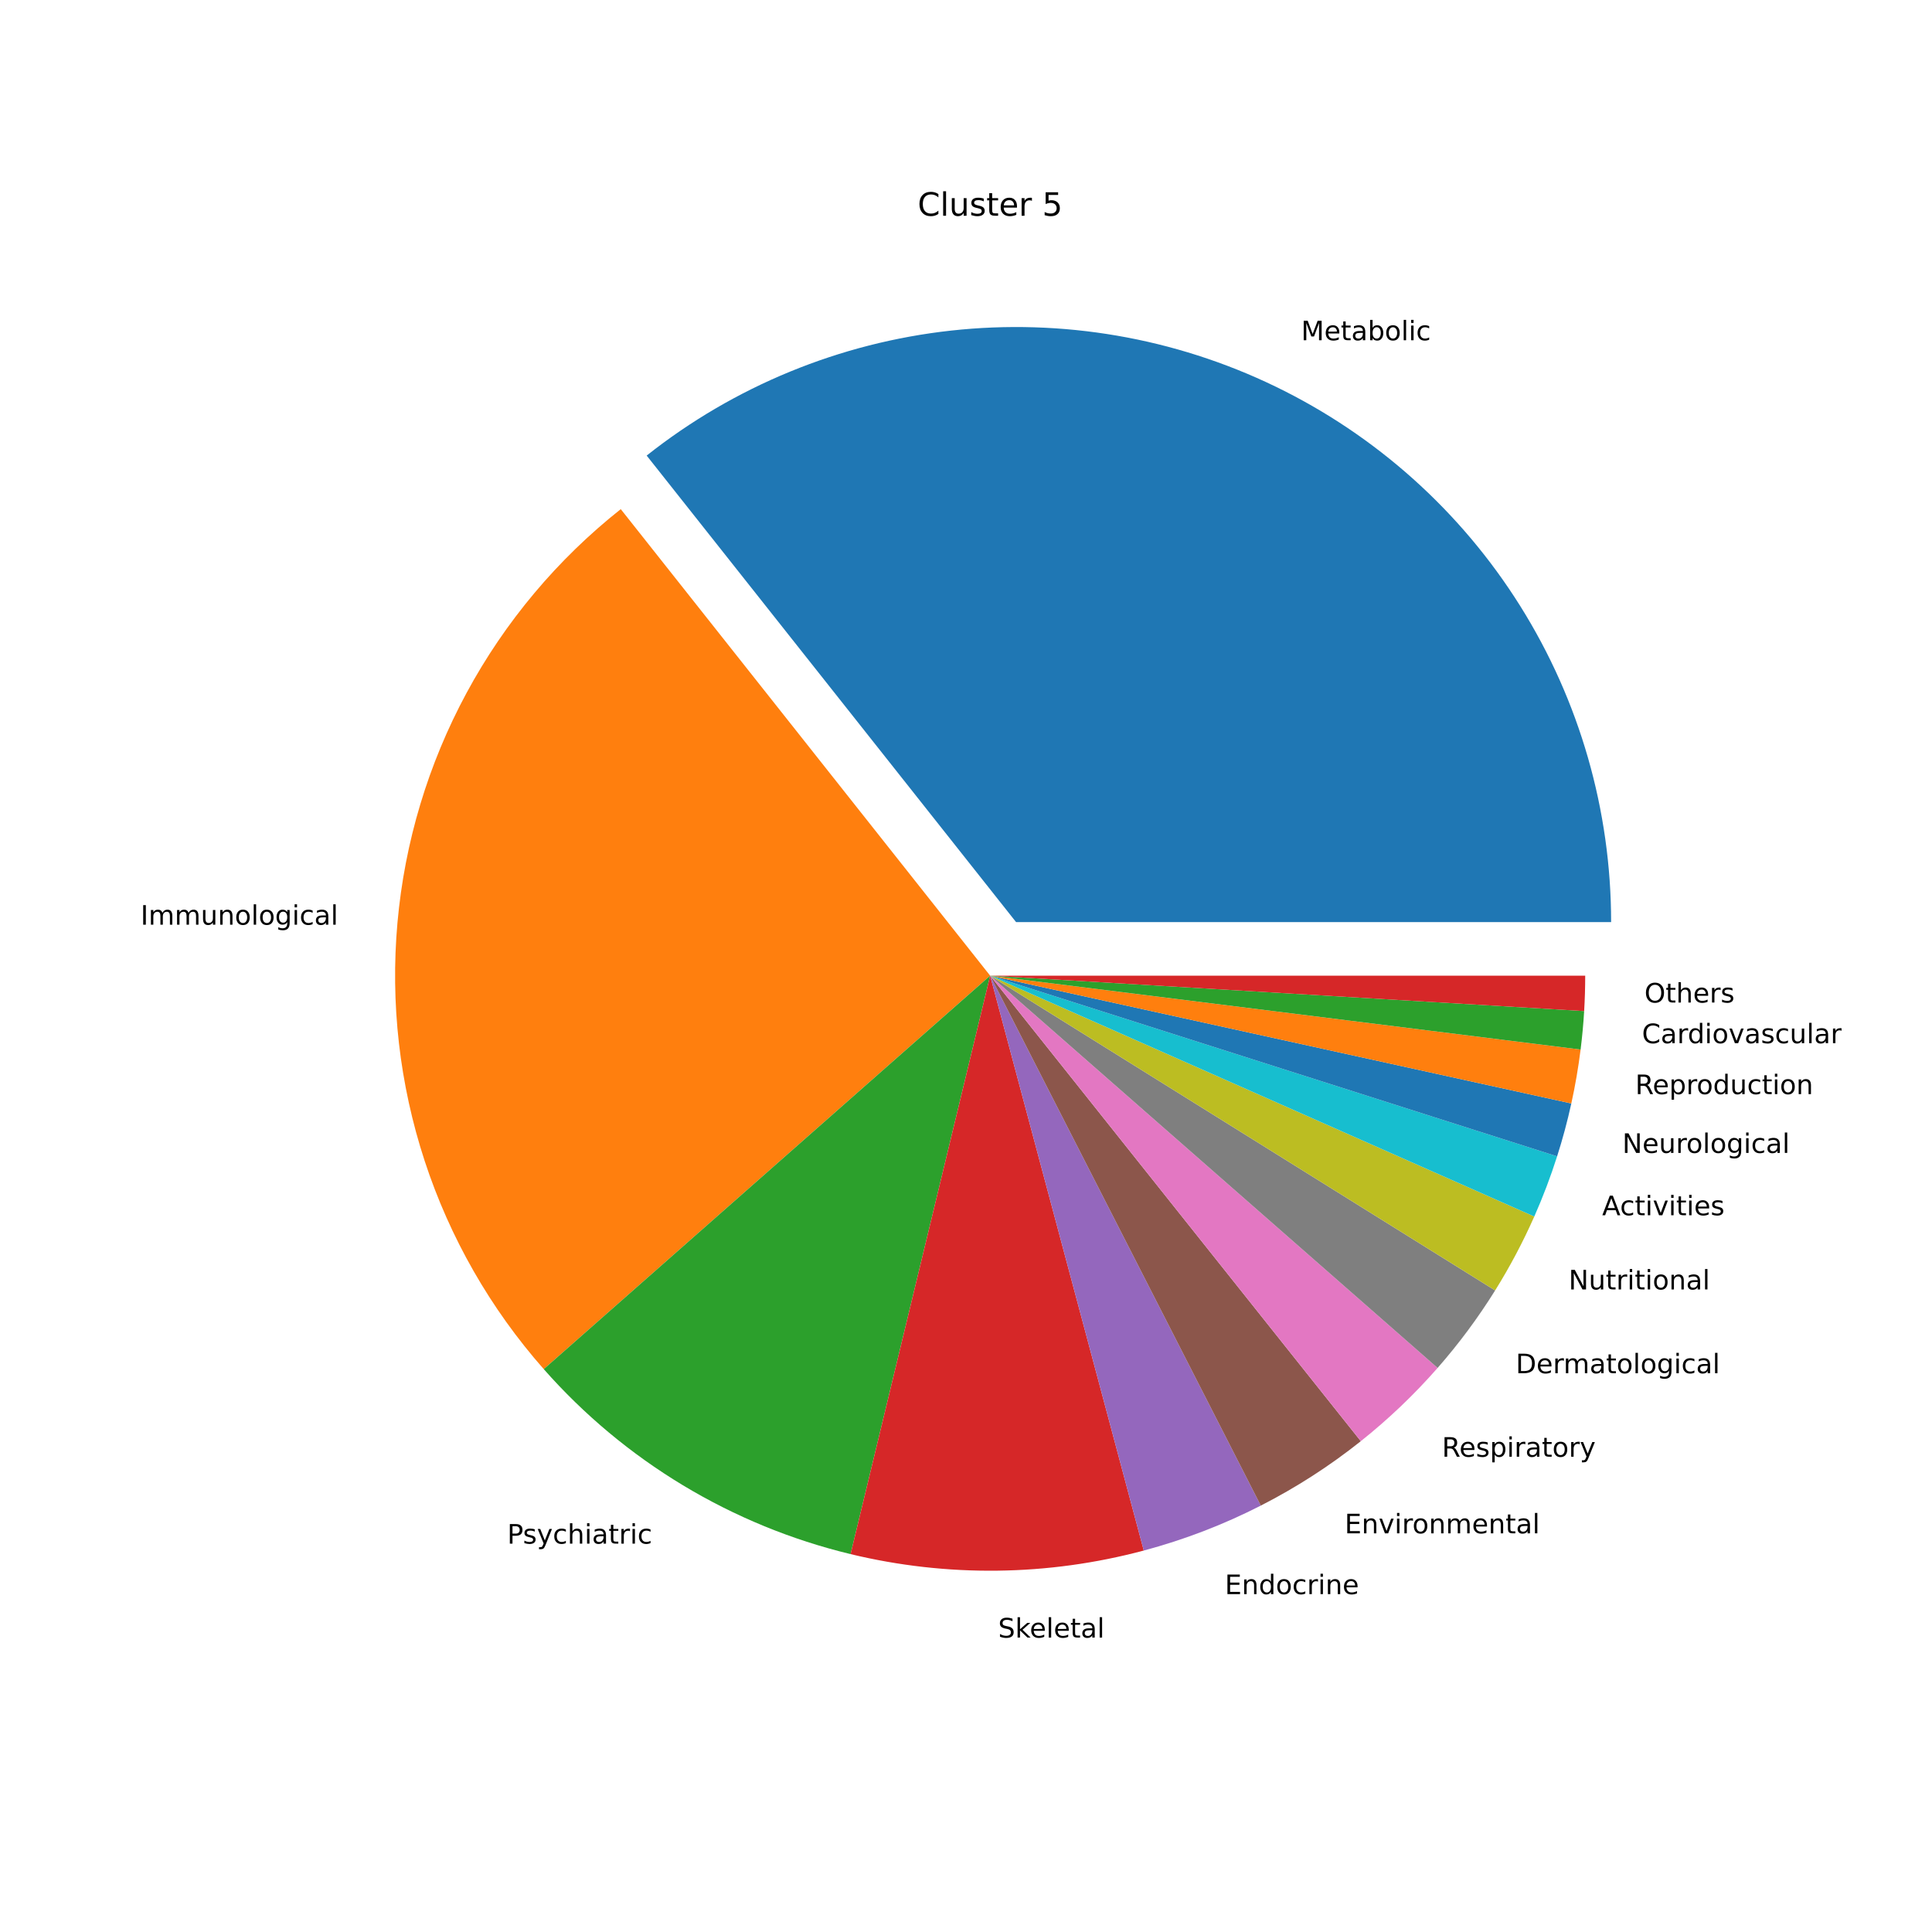
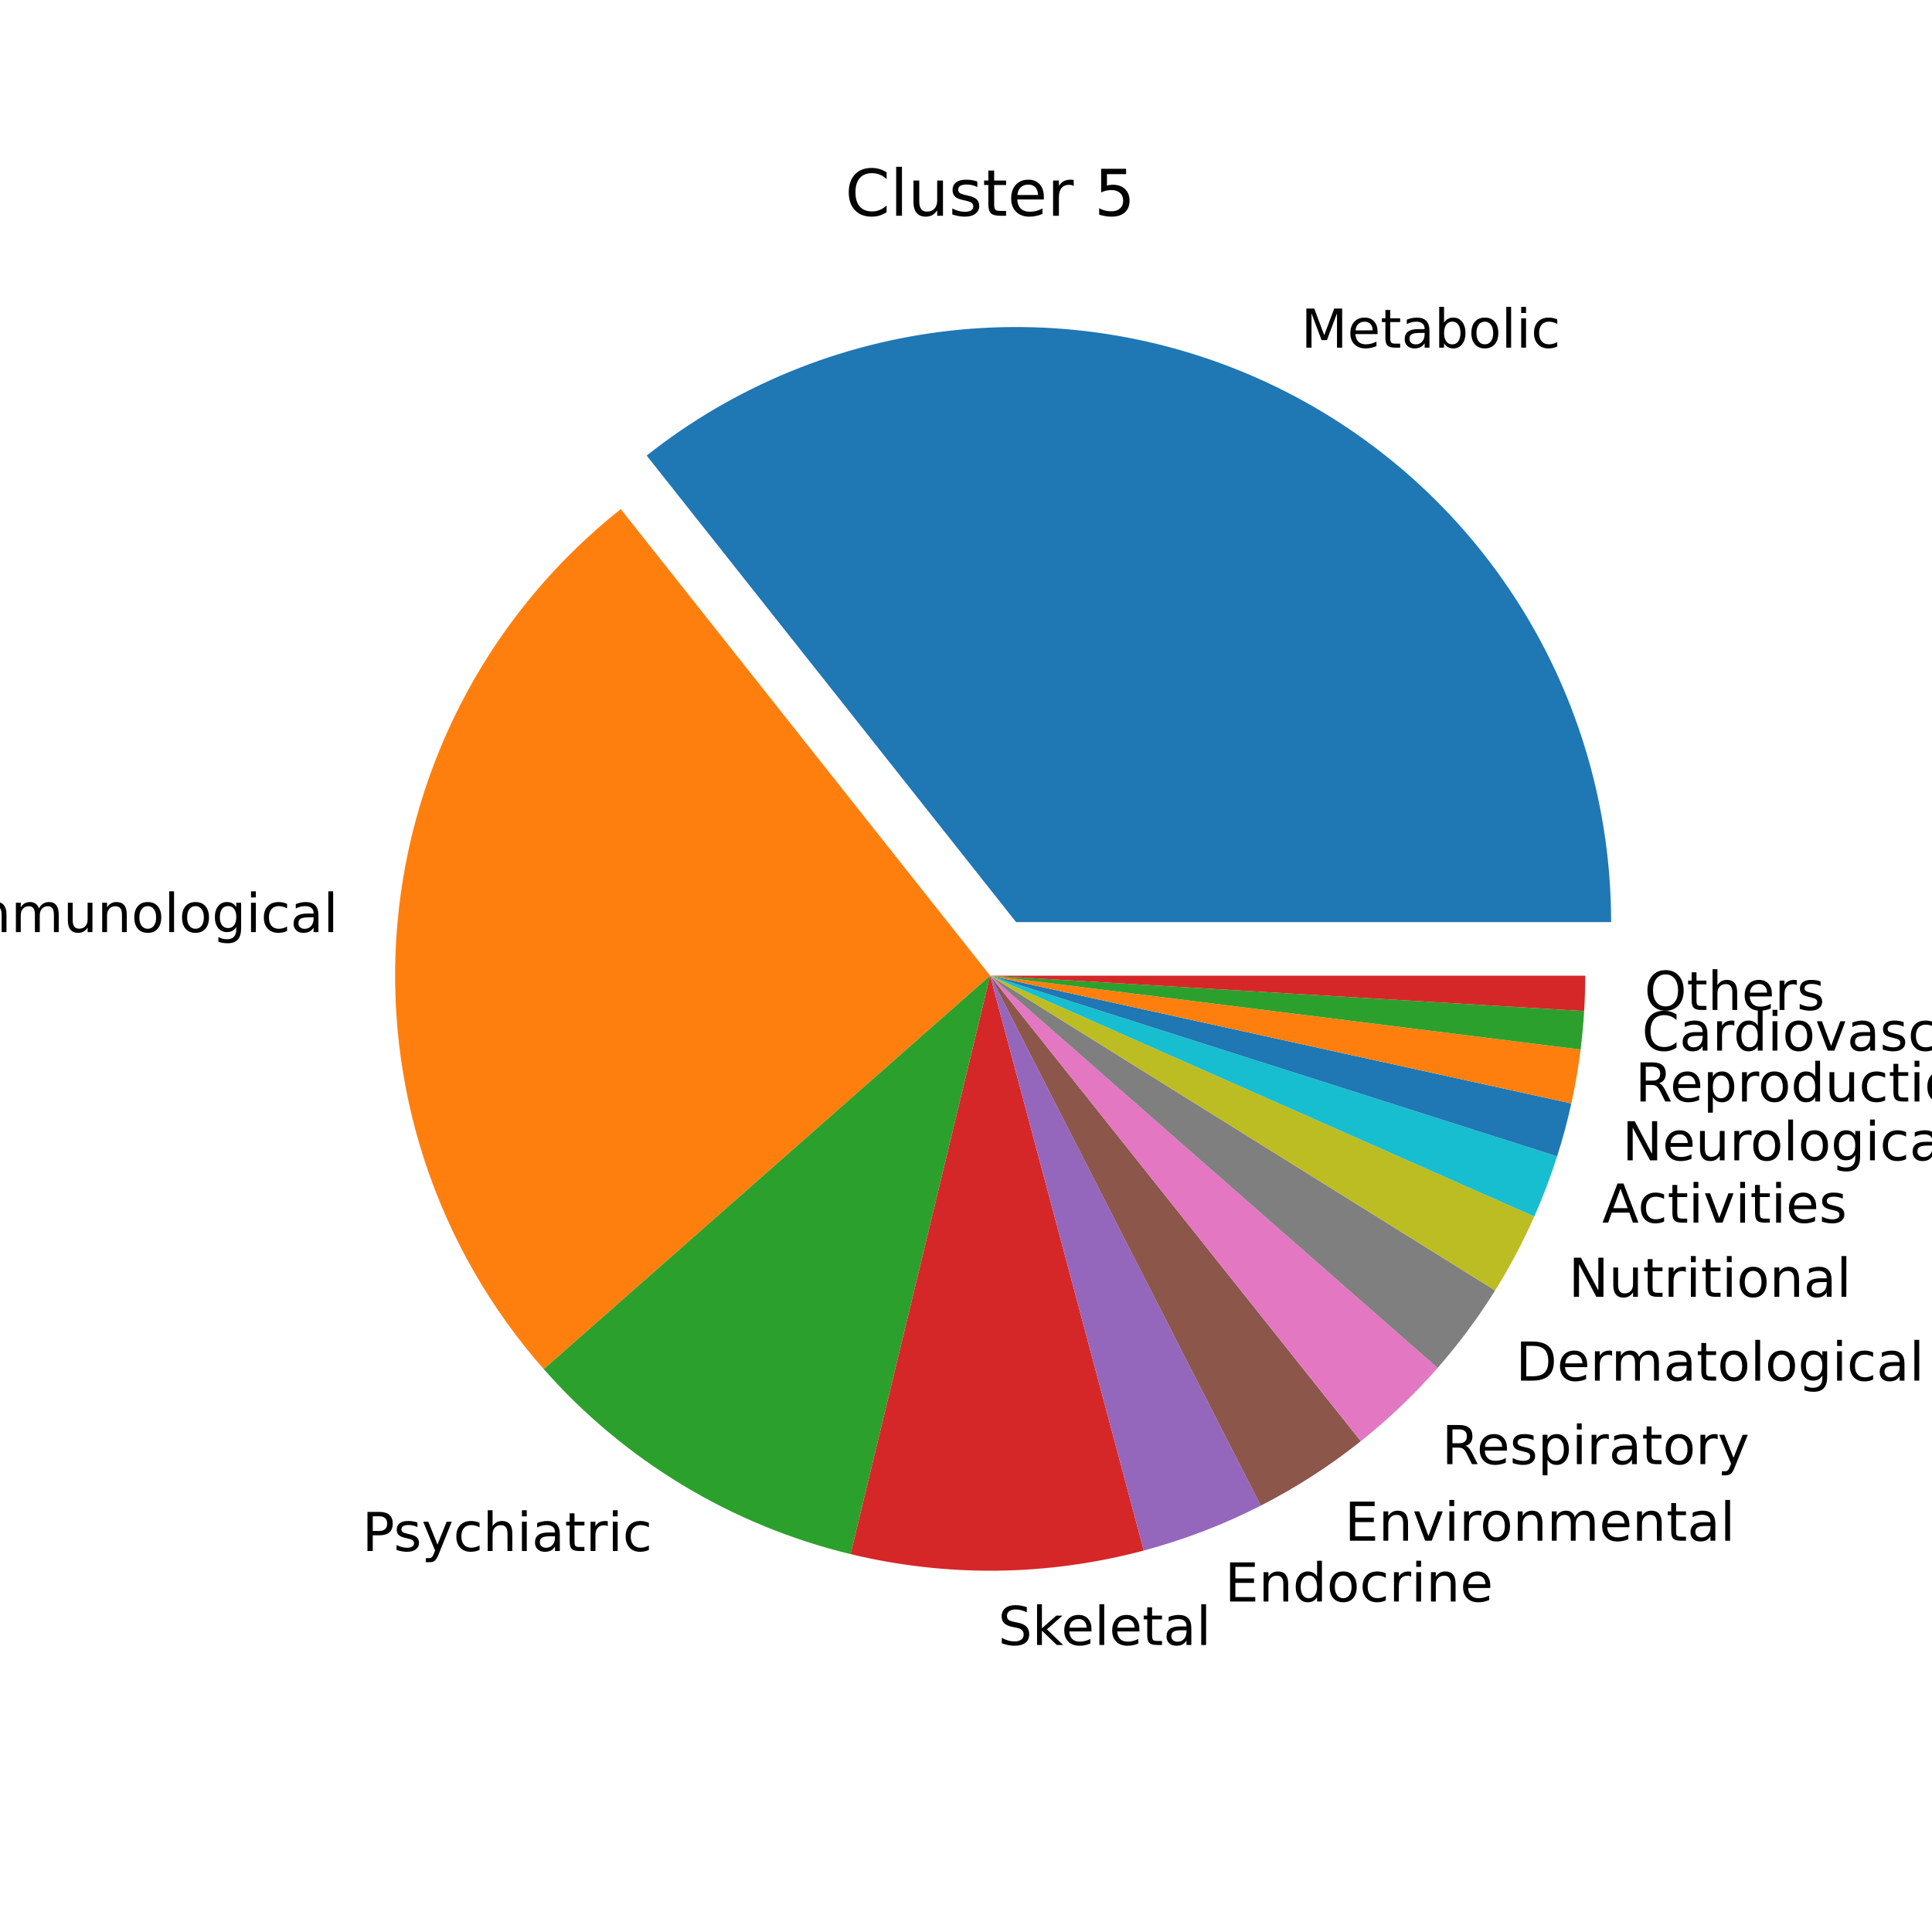
<svg xmlns="http://www.w3.org/2000/svg" xmlns:xlink="http://www.w3.org/1999/xlink" width="720pt" height="720pt" viewBox="0 0 720 720" version="1.1">
  <defs>
    <style type="text/css">*{stroke-linejoin: round; stroke-linecap: butt}</style>
  </defs>
  <g id="figure_1">
    <g id="patch_1">
      <path d="M 0 720 L 720 720  L 720 0  L 0 0  z " style="fill: #ffffff" />
    </g>
    <g id="axes_1">
      <g id="patch_2">
        <path d="M 600.417 343.637 C 600.417 301.963 588.67 261.122 566.529 225.817  C 544.388 190.512 512.737 162.152 475.222 144.006  C 437.707 125.859 395.826 118.649 354.402 123.207  C 312.979 127.765 273.667 143.908 240.995 169.778  L 378.657 343.637  L 600.417 343.637  z " style="fill: #1f77b4" />
      </g>
      <g id="patch_3">
        <path d="M 231.339 189.741 C 207.736 208.43 188.184 231.731 173.878 258.221  C 159.572 284.71 150.808 313.838 148.124 343.824  C 145.439 373.81 148.888 404.031 158.261 432.641  C 167.634 461.251 182.736 487.655 202.643 510.239  L 369 363.6  L 231.339 189.741  z " style="fill: #ff7f0e" />
      </g>
      <g id="patch_4">
        <path d="M 202.643 510.239 C 217.618 527.228 235.108 541.823 254.502 553.515  C 273.897 565.208 294.969 573.861 316.983 579.173  L 369 363.6  L 202.643 510.239  z " style="fill: #2ca02c" />
      </g>
      <g id="patch_5">
        <path d="M 316.983 579.173 C 334.895 583.495 353.276 585.568 371.7 585.344  C 390.125 585.119 408.45 582.599 426.251 577.842  L 369 363.6  L 316.983 579.173  z " style="fill: #d62728" />
      </g>
      <g id="patch_6">
        <path d="M 426.251 577.842 C 433.789 575.828 441.216 573.417 448.5 570.62  C 455.784 567.823 462.915 564.643 469.864 561.094  L 369 363.6  L 426.251 577.842  z " style="fill: #9467bd" />
      </g>
      <g id="patch_7">
        <path d="M 469.864 561.094 C 476.456 557.727 482.876 554.032 489.099 550.024  C 495.322 546.015 501.34 541.697 507.131 537.086  L 369 363.6  L 469.864 561.094  z " style="fill: #8c564b" />
      </g>
      <g id="patch_8">
        <path d="M 507.131 537.086 C 512.296 532.974 517.274 528.633 522.052 524.076  C 526.829 519.52 531.401 514.753 535.753 509.788  L 369 363.6  L 507.131 537.086  z " style="fill: #e377c2" />
      </g>
      <g id="patch_9">
        <path d="M 535.753 509.788 C 539.709 505.275 543.481 500.604 547.058 495.785  C 550.635 490.966 554.015 486.004 557.19 480.911  L 369 363.6  L 535.753 509.788  z " style="fill: #7f7f7f" />
      </g>
      <g id="patch_10">
        <path d="M 557.19 480.911 C 559.942 476.497 562.537 471.988 564.971 467.392  C 567.406 462.796 569.677 458.115 571.783 453.359  L 369 363.6  L 557.19 480.911  z " style="fill: #bcbd22" />
      </g>
      <g id="patch_11">
        <path d="M 571.783 453.359 C 573.402 449.701 574.922 445.999 576.341 442.259  C 577.76 438.518 579.078 434.74 580.292 430.928  L 369 363.6  L 571.783 453.359  z " style="fill: #17becf" />
      </g>
      <g id="patch_12">
        <path d="M 580.292 430.928 C 581.325 427.688 582.282 424.425 583.165 421.141  C 584.047 417.857 584.854 414.553 585.584 411.231  L 369 363.6  L 580.292 430.928  z " style="fill: #1f77b4" />
      </g>
      <g id="patch_13">
        <path d="M 585.584 411.231 C 586.315 407.91 586.969 404.573 587.545 401.221  C 588.122 397.87 588.622 394.506 589.044 391.132  L 369 363.6  L 585.584 411.231  z " style="fill: #ff7f0e" />
      </g>
      <g id="patch_14">
        <path d="M 589.044 391.132 C 589.342 388.75 589.602 386.364 589.822 383.974  C 590.043 381.583 590.224 379.19 590.367 376.794  L 369 363.6  L 589.044 391.132  z " style="fill: #2ca02c" />
      </g>
      <g id="patch_15">
        <path d="M 590.367 376.794 C 590.498 374.597 590.596 372.399 590.662 370.2  C 590.727 368 590.76 365.8 590.76 363.6  L 369 363.6  L 590.367 376.794  z " style="fill: #d62728" />
      </g>
      <g id="matplotlib.axis_1" />
      <g id="matplotlib.axis_2" />
      <g id="text_1">
-         <g transform="translate(484.8786 126.802)scale(0.1 -0.1)">
+         <g transform="translate(484.8786 129.5613)scale(0.2 -0.2)">
          <defs>
            <path id="DejaVuSans-4d" d="M 628 4666 L 1569 4666  L 2759 1491  L 3956 4666  L 4897 4666  L 4897 0  L 4281 0  L 4281 4097  L 3078 897  L 2444 897  L 1241 4097  L 1241 0  L 628 0  L 628 4666  z " transform="scale(0.015625)" />
            <path id="DejaVuSans-65" d="M 3597 1894 L 3597 1613  L 953 1613  Q 991 1019 1311 708  Q 1631 397 2203 397  Q 2534 397 2845 478  Q 3156 559 3463 722  L 3463 178  Q 3153 47 2828 -22  Q 2503 -91 2169 -91  Q 1331 -91 842 396  Q 353 884 353 1716  Q 353 2575 817 3079  Q 1281 3584 2069 3584  Q 2775 3584 3186 3129  Q 3597 2675 3597 1894  z M 3022 2063  Q 3016 2534 2758 2815  Q 2500 3097 2075 3097  Q 1594 3097 1305 2825  Q 1016 2553 972 2059  L 3022 2063  z " transform="scale(0.015625)" />
            <path id="DejaVuSans-74" d="M 1172 4494 L 1172 3500  L 2356 3500  L 2356 3053  L 1172 3053  L 1172 1153  Q 1172 725 1289 603  Q 1406 481 1766 481  L 2356 481  L 2356 0  L 1766 0  Q 1100 0 847 248  Q 594 497 594 1153  L 594 3053  L 172 3053  L 172 3500  L 594 3500  L 594 4494  L 1172 4494  z " transform="scale(0.015625)" />
            <path id="DejaVuSans-61" d="M 2194 1759 Q 1497 1759 1228 1600  Q 959 1441 959 1056  Q 959 750 1161 570  Q 1363 391 1709 391  Q 2188 391 2477 730  Q 2766 1069 2766 1631  L 2766 1759  L 2194 1759  z M 3341 1997  L 3341 0  L 2766 0  L 2766 531  Q 2569 213 2275 61  Q 1981 -91 1556 -91  Q 1019 -91 701 211  Q 384 513 384 1019  Q 384 1609 779 1909  Q 1175 2209 1959 2209  L 2766 2209  L 2766 2266  Q 2766 2663 2505 2880  Q 2244 3097 1772 3097  Q 1472 3097 1187 3025  Q 903 2953 641 2809  L 641 3341  Q 956 3463 1253 3523  Q 1550 3584 1831 3584  Q 2591 3584 2966 3190  Q 3341 2797 3341 1997  z " transform="scale(0.015625)" />
            <path id="DejaVuSans-62" d="M 3116 1747 Q 3116 2381 2855 2742  Q 2594 3103 2138 3103  Q 1681 3103 1420 2742  Q 1159 2381 1159 1747  Q 1159 1113 1420 752  Q 1681 391 2138 391  Q 2594 391 2855 752  Q 3116 1113 3116 1747  z M 1159 2969  Q 1341 3281 1617 3432  Q 1894 3584 2278 3584  Q 2916 3584 3314 3078  Q 3713 2572 3713 1747  Q 3713 922 3314 415  Q 2916 -91 2278 -91  Q 1894 -91 1617 61  Q 1341 213 1159 525  L 1159 0  L 581 0  L 581 4863  L 1159 4863  L 1159 2969  z " transform="scale(0.015625)" />
            <path id="DejaVuSans-6f" d="M 1959 3097 Q 1497 3097 1228 2736  Q 959 2375 959 1747  Q 959 1119 1226 758  Q 1494 397 1959 397  Q 2419 397 2687 759  Q 2956 1122 2956 1747  Q 2956 2369 2687 2733  Q 2419 3097 1959 3097  z M 1959 3584  Q 2709 3584 3137 3096  Q 3566 2609 3566 1747  Q 3566 888 3137 398  Q 2709 -91 1959 -91  Q 1206 -91 779 398  Q 353 888 353 1747  Q 353 2609 779 3096  Q 1206 3584 1959 3584  z " transform="scale(0.015625)" />
            <path id="DejaVuSans-6c" d="M 603 4863 L 1178 4863  L 1178 0  L 603 0  L 603 4863  z " transform="scale(0.015625)" />
            <path id="DejaVuSans-69" d="M 603 3500 L 1178 3500  L 1178 0  L 603 0  L 603 3500  z M 603 4863  L 1178 4863  L 1178 4134  L 603 4134  L 603 4863  z " transform="scale(0.015625)" />
            <path id="DejaVuSans-63" d="M 3122 3366 L 3122 2828  Q 2878 2963 2633 3030  Q 2388 3097 2138 3097  Q 1578 3097 1268 2742  Q 959 2388 959 1747  Q 959 1106 1268 751  Q 1578 397 2138 397  Q 2388 397 2633 464  Q 2878 531 3122 666  L 3122 134  Q 2881 22 2623 -34  Q 2366 -91 2075 -91  Q 1284 -91 818 406  Q 353 903 353 1747  Q 353 2603 823 3093  Q 1294 3584 2113 3584  Q 2378 3584 2631 3529  Q 2884 3475 3122 3366  z " transform="scale(0.015625)" />
          </defs>
          <use xlink:href="#DejaVuSans-4d" />
          <use xlink:href="#DejaVuSans-65" x="86.279" />
          <use xlink:href="#DejaVuSans-74" x="147.803" />
          <use xlink:href="#DejaVuSans-61" x="187.012" />
          <use xlink:href="#DejaVuSans-62" x="248.291" />
          <use xlink:href="#DejaVuSans-6f" x="311.768" />
          <use xlink:href="#DejaVuSans-6c" x="372.949" />
          <use xlink:href="#DejaVuSans-69" x="400.732" />
          <use xlink:href="#DejaVuSans-63" x="428.516" />
        </g>
      </g>
      <g id="text_2">
-         <g transform="translate(52.38277 344.6058)scale(0.1 -0.1)">
+         <g transform="translate(-21.27035 347.3652)scale(0.2 -0.2)">
          <defs>
            <path id="DejaVuSans-49" d="M 628 4666 L 1259 4666  L 1259 0  L 628 0  L 628 4666  z " transform="scale(0.015625)" />
            <path id="DejaVuSans-6d" d="M 3328 2828 Q 3544 3216 3844 3400  Q 4144 3584 4550 3584  Q 5097 3584 5394 3201  Q 5691 2819 5691 2113  L 5691 0  L 5113 0  L 5113 2094  Q 5113 2597 4934 2840  Q 4756 3084 4391 3084  Q 3944 3084 3684 2787  Q 3425 2491 3425 1978  L 3425 0  L 2847 0  L 2847 2094  Q 2847 2600 2669 2842  Q 2491 3084 2119 3084  Q 1678 3084 1418 2786  Q 1159 2488 1159 1978  L 1159 0  L 581 0  L 581 3500  L 1159 3500  L 1159 2956  Q 1356 3278 1631 3431  Q 1906 3584 2284 3584  Q 2666 3584 2933 3390  Q 3200 3197 3328 2828  z " transform="scale(0.015625)" />
            <path id="DejaVuSans-75" d="M 544 1381 L 544 3500  L 1119 3500  L 1119 1403  Q 1119 906 1312 657  Q 1506 409 1894 409  Q 2359 409 2629 706  Q 2900 1003 2900 1516  L 2900 3500  L 3475 3500  L 3475 0  L 2900 0  L 2900 538  Q 2691 219 2414 64  Q 2138 -91 1772 -91  Q 1169 -91 856 284  Q 544 659 544 1381  z M 1991 3584  L 1991 3584  z " transform="scale(0.015625)" />
            <path id="DejaVuSans-6e" d="M 3513 2113 L 3513 0  L 2938 0  L 2938 2094  Q 2938 2591 2744 2837  Q 2550 3084 2163 3084  Q 1697 3084 1428 2787  Q 1159 2491 1159 1978  L 1159 0  L 581 0  L 581 3500  L 1159 3500  L 1159 2956  Q 1366 3272 1645 3428  Q 1925 3584 2291 3584  Q 2894 3584 3203 3211  Q 3513 2838 3513 2113  z " transform="scale(0.015625)" />
            <path id="DejaVuSans-67" d="M 2906 1791 Q 2906 2416 2648 2759  Q 2391 3103 1925 3103  Q 1463 3103 1205 2759  Q 947 2416 947 1791  Q 947 1169 1205 825  Q 1463 481 1925 481  Q 2391 481 2648 825  Q 2906 1169 2906 1791  z M 3481 434  Q 3481 -459 3084 -895  Q 2688 -1331 1869 -1331  Q 1566 -1331 1297 -1286  Q 1028 -1241 775 -1147  L 775 -588  Q 1028 -725 1275 -790  Q 1522 -856 1778 -856  Q 2344 -856 2625 -561  Q 2906 -266 2906 331  L 2906 616  Q 2728 306 2450 153  Q 2172 0 1784 0  Q 1141 0 747 490  Q 353 981 353 1791  Q 353 2603 747 3093  Q 1141 3584 1784 3584  Q 2172 3584 2450 3431  Q 2728 3278 2906 2969  L 2906 3500  L 3481 3500  L 3481 434  z " transform="scale(0.015625)" />
          </defs>
          <use xlink:href="#DejaVuSans-49" />
          <use xlink:href="#DejaVuSans-6d" x="29.492" />
          <use xlink:href="#DejaVuSans-6d" x="126.904" />
          <use xlink:href="#DejaVuSans-75" x="224.316" />
          <use xlink:href="#DejaVuSans-6e" x="287.695" />
          <use xlink:href="#DejaVuSans-6f" x="351.074" />
          <use xlink:href="#DejaVuSans-6c" x="412.256" />
          <use xlink:href="#DejaVuSans-6f" x="440.039" />
          <use xlink:href="#DejaVuSans-67" x="501.221" />
          <use xlink:href="#DejaVuSans-69" x="564.697" />
          <use xlink:href="#DejaVuSans-63" x="592.48" />
          <use xlink:href="#DejaVuSans-61" x="647.461" />
          <use xlink:href="#DejaVuSans-6c" x="708.74" />
        </g>
      </g>
      <g id="text_3">
-         <g transform="translate(189.0198 575.2661)scale(0.1 -0.1)">
+         <g transform="translate(134.987 578.0255)scale(0.2 -0.2)">
          <defs>
            <path id="DejaVuSans-50" d="M 1259 4147 L 1259 2394  L 2053 2394  Q 2494 2394 2734 2622  Q 2975 2850 2975 3272  Q 2975 3691 2734 3919  Q 2494 4147 2053 4147  L 1259 4147  z M 628 4666  L 2053 4666  Q 2838 4666 3239 4311  Q 3641 3956 3641 3272  Q 3641 2581 3239 2228  Q 2838 1875 2053 1875  L 1259 1875  L 1259 0  L 628 0  L 628 4666  z " transform="scale(0.015625)" />
            <path id="DejaVuSans-73" d="M 2834 3397 L 2834 2853  Q 2591 2978 2328 3040  Q 2066 3103 1784 3103  Q 1356 3103 1142 2972  Q 928 2841 928 2578  Q 928 2378 1081 2264  Q 1234 2150 1697 2047  L 1894 2003  Q 2506 1872 2764 1633  Q 3022 1394 3022 966  Q 3022 478 2636 193  Q 2250 -91 1575 -91  Q 1294 -91 989 -36  Q 684 19 347 128  L 347 722  Q 666 556 975 473  Q 1284 391 1588 391  Q 1994 391 2212 530  Q 2431 669 2431 922  Q 2431 1156 2273 1281  Q 2116 1406 1581 1522  L 1381 1569  Q 847 1681 609 1914  Q 372 2147 372 2553  Q 372 3047 722 3315  Q 1072 3584 1716 3584  Q 2034 3584 2315 3537  Q 2597 3491 2834 3397  z " transform="scale(0.015625)" />
            <path id="DejaVuSans-79" d="M 2059 -325 Q 1816 -950 1584 -1140  Q 1353 -1331 966 -1331  L 506 -1331  L 506 -850  L 844 -850  Q 1081 -850 1212 -737  Q 1344 -625 1503 -206  L 1606 56  L 191 3500  L 800 3500  L 1894 763  L 2988 3500  L 3597 3500  L 2059 -325  z " transform="scale(0.015625)" />
            <path id="DejaVuSans-68" d="M 3513 2113 L 3513 0  L 2938 0  L 2938 2094  Q 2938 2591 2744 2837  Q 2550 3084 2163 3084  Q 1697 3084 1428 2787  Q 1159 2491 1159 1978  L 1159 0  L 581 0  L 581 4863  L 1159 4863  L 1159 2956  Q 1366 3272 1645 3428  Q 1925 3584 2291 3584  Q 2894 3584 3203 3211  Q 3513 2838 3513 2113  z " transform="scale(0.015625)" />
            <path id="DejaVuSans-72" d="M 2631 2963 Q 2534 3019 2420 3045  Q 2306 3072 2169 3072  Q 1681 3072 1420 2755  Q 1159 2438 1159 1844  L 1159 0  L 581 0  L 581 3500  L 1159 3500  L 1159 2956  Q 1341 3275 1631 3429  Q 1922 3584 2338 3584  Q 2397 3584 2469 3576  Q 2541 3569 2628 3553  L 2631 2963  z " transform="scale(0.015625)" />
          </defs>
          <use xlink:href="#DejaVuSans-50" />
          <use xlink:href="#DejaVuSans-73" x="58.553" />
          <use xlink:href="#DejaVuSans-79" x="110.652" />
          <use xlink:href="#DejaVuSans-63" x="169.832" />
          <use xlink:href="#DejaVuSans-68" x="224.812" />
          <use xlink:href="#DejaVuSans-69" x="288.191" />
          <use xlink:href="#DejaVuSans-61" x="315.975" />
          <use xlink:href="#DejaVuSans-74" x="377.254" />
          <use xlink:href="#DejaVuSans-72" x="416.463" />
          <use xlink:href="#DejaVuSans-69" x="457.576" />
          <use xlink:href="#DejaVuSans-63" x="485.359" />
        </g>
      </g>
      <g id="text_4">
-         <g transform="translate(371.9703 610.2773)scale(0.1 -0.1)">
+         <g transform="translate(371.9703 613.0367)scale(0.2 -0.2)">
          <defs>
            <path id="DejaVuSans-53" d="M 3425 4513 L 3425 3897  Q 3066 4069 2747 4153  Q 2428 4238 2131 4238  Q 1616 4238 1336 4038  Q 1056 3838 1056 3469  Q 1056 3159 1242 3001  Q 1428 2844 1947 2747  L 2328 2669  Q 3034 2534 3370 2195  Q 3706 1856 3706 1288  Q 3706 609 3251 259  Q 2797 -91 1919 -91  Q 1588 -91 1214 -16  Q 841 59 441 206  L 441 856  Q 825 641 1194 531  Q 1563 422 1919 422  Q 2459 422 2753 634  Q 3047 847 3047 1241  Q 3047 1584 2836 1778  Q 2625 1972 2144 2069  L 1759 2144  Q 1053 2284 737 2584  Q 422 2884 422 3419  Q 422 4038 858 4394  Q 1294 4750 2059 4750  Q 2388 4750 2728 4690  Q 3069 4631 3425 4513  z " transform="scale(0.015625)" />
            <path id="DejaVuSans-6b" d="M 581 4863 L 1159 4863  L 1159 1991  L 2875 3500  L 3609 3500  L 1753 1863  L 3688 0  L 2938 0  L 1159 1709  L 1159 0  L 581 0  L 581 4863  z " transform="scale(0.015625)" />
          </defs>
          <use xlink:href="#DejaVuSans-53" />
          <use xlink:href="#DejaVuSans-6b" x="63.477" />
          <use xlink:href="#DejaVuSans-65" x="117.762" />
          <use xlink:href="#DejaVuSans-6c" x="179.285" />
          <use xlink:href="#DejaVuSans-65" x="207.068" />
          <use xlink:href="#DejaVuSans-74" x="268.592" />
          <use xlink:href="#DejaVuSans-61" x="307.801" />
          <use xlink:href="#DejaVuSans-6c" x="369.08" />
        </g>
      </g>
      <g id="text_5">
-         <g transform="translate(456.4496 594.0814)scale(0.1 -0.1)">
+         <g transform="translate(456.4496 596.8408)scale(0.2 -0.2)">
          <defs>
            <path id="DejaVuSans-45" d="M 628 4666 L 3578 4666  L 3578 4134  L 1259 4134  L 1259 2753  L 3481 2753  L 3481 2222  L 1259 2222  L 1259 531  L 3634 531  L 3634 0  L 628 0  L 628 4666  z " transform="scale(0.015625)" />
            <path id="DejaVuSans-64" d="M 2906 2969 L 2906 4863  L 3481 4863  L 3481 0  L 2906 0  L 2906 525  Q 2725 213 2448 61  Q 2172 -91 1784 -91  Q 1150 -91 751 415  Q 353 922 353 1747  Q 353 2572 751 3078  Q 1150 3584 1784 3584  Q 2172 3584 2448 3432  Q 2725 3281 2906 2969  z M 947 1747  Q 947 1113 1208 752  Q 1469 391 1925 391  Q 2381 391 2643 752  Q 2906 1113 2906 1747  Q 2906 2381 2643 2742  Q 2381 3103 1925 3103  Q 1469 3103 1208 2742  Q 947 2381 947 1747  z " transform="scale(0.015625)" />
          </defs>
          <use xlink:href="#DejaVuSans-45" />
          <use xlink:href="#DejaVuSans-6e" x="63.184" />
          <use xlink:href="#DejaVuSans-64" x="126.562" />
          <use xlink:href="#DejaVuSans-6f" x="190.039" />
          <use xlink:href="#DejaVuSans-63" x="251.221" />
          <use xlink:href="#DejaVuSans-72" x="306.201" />
          <use xlink:href="#DejaVuSans-69" x="347.314" />
          <use xlink:href="#DejaVuSans-6e" x="375.098" />
          <use xlink:href="#DejaVuSans-65" x="438.477" />
        </g>
      </g>
      <g id="text_6">
-         <g transform="translate(501.1088 571.4253)scale(0.1 -0.1)">
+         <g transform="translate(501.1088 574.1847)scale(0.2 -0.2)">
          <defs>
            <path id="DejaVuSans-76" d="M 191 3500 L 800 3500  L 1894 563  L 2988 3500  L 3597 3500  L 2284 0  L 1503 0  L 191 3500  z " transform="scale(0.015625)" />
          </defs>
          <use xlink:href="#DejaVuSans-45" />
          <use xlink:href="#DejaVuSans-6e" x="63.184" />
          <use xlink:href="#DejaVuSans-76" x="126.562" />
          <use xlink:href="#DejaVuSans-69" x="185.742" />
          <use xlink:href="#DejaVuSans-72" x="213.525" />
          <use xlink:href="#DejaVuSans-6f" x="252.389" />
          <use xlink:href="#DejaVuSans-6e" x="313.57" />
          <use xlink:href="#DejaVuSans-6d" x="376.949" />
          <use xlink:href="#DejaVuSans-65" x="474.361" />
          <use xlink:href="#DejaVuSans-6e" x="535.885" />
          <use xlink:href="#DejaVuSans-74" x="599.264" />
          <use xlink:href="#DejaVuSans-61" x="638.473" />
          <use xlink:href="#DejaVuSans-6c" x="699.752" />
        </g>
      </g>
      <g id="text_7">
-         <g transform="translate(537.3568 542.8835)scale(0.1 -0.1)">
+         <g transform="translate(537.3568 545.6428)scale(0.2 -0.2)">
          <defs>
            <path id="DejaVuSans-52" d="M 2841 2188 Q 3044 2119 3236 1894  Q 3428 1669 3622 1275  L 4263 0  L 3584 0  L 2988 1197  Q 2756 1666 2539 1819  Q 2322 1972 1947 1972  L 1259 1972  L 1259 0  L 628 0  L 628 4666  L 2053 4666  Q 2853 4666 3247 4331  Q 3641 3997 3641 3322  Q 3641 2881 3436 2590  Q 3231 2300 2841 2188  z M 1259 4147  L 1259 2491  L 2053 2491  Q 2509 2491 2742 2702  Q 2975 2913 2975 3322  Q 2975 3731 2742 3939  Q 2509 4147 2053 4147  L 1259 4147  z " transform="scale(0.015625)" />
            <path id="DejaVuSans-70" d="M 1159 525 L 1159 -1331  L 581 -1331  L 581 3500  L 1159 3500  L 1159 2969  Q 1341 3281 1617 3432  Q 1894 3584 2278 3584  Q 2916 3584 3314 3078  Q 3713 2572 3713 1747  Q 3713 922 3314 415  Q 2916 -91 2278 -91  Q 1894 -91 1617 61  Q 1341 213 1159 525  z M 3116 1747  Q 3116 2381 2855 2742  Q 2594 3103 2138 3103  Q 1681 3103 1420 2742  Q 1159 2381 1159 1747  Q 1159 1113 1420 752  Q 1681 391 2138 391  Q 2594 391 2855 752  Q 3116 1113 3116 1747  z " transform="scale(0.015625)" />
          </defs>
          <use xlink:href="#DejaVuSans-52" />
          <use xlink:href="#DejaVuSans-65" x="64.982" />
          <use xlink:href="#DejaVuSans-73" x="126.506" />
          <use xlink:href="#DejaVuSans-70" x="178.605" />
          <use xlink:href="#DejaVuSans-69" x="242.082" />
          <use xlink:href="#DejaVuSans-72" x="269.865" />
          <use xlink:href="#DejaVuSans-61" x="310.979" />
          <use xlink:href="#DejaVuSans-74" x="372.258" />
          <use xlink:href="#DejaVuSans-6f" x="411.467" />
          <use xlink:href="#DejaVuSans-72" x="472.648" />
          <use xlink:href="#DejaVuSans-79" x="513.762" />
        </g>
      </g>
      <g id="text_8">
-         <g transform="translate(564.8636 511.763)scale(0.1 -0.1)">
+         <g transform="translate(564.8636 514.5224)scale(0.2 -0.2)">
          <defs>
            <path id="DejaVuSans-44" d="M 1259 4147 L 1259 519  L 2022 519  Q 2988 519 3436 956  Q 3884 1394 3884 2338  Q 3884 3275 3436 3711  Q 2988 4147 2022 4147  L 1259 4147  z M 628 4666  L 1925 4666  Q 3281 4666 3915 4102  Q 4550 3538 4550 2338  Q 4550 1131 3912 565  Q 3275 0 1925 0  L 628 0  L 628 4666  z " transform="scale(0.015625)" />
          </defs>
          <use xlink:href="#DejaVuSans-44" />
          <use xlink:href="#DejaVuSans-65" x="77.002" />
          <use xlink:href="#DejaVuSans-72" x="138.525" />
          <use xlink:href="#DejaVuSans-6d" x="177.889" />
          <use xlink:href="#DejaVuSans-61" x="275.301" />
          <use xlink:href="#DejaVuSans-74" x="336.58" />
          <use xlink:href="#DejaVuSans-6f" x="375.789" />
          <use xlink:href="#DejaVuSans-6c" x="436.971" />
          <use xlink:href="#DejaVuSans-6f" x="464.754" />
          <use xlink:href="#DejaVuSans-67" x="525.936" />
          <use xlink:href="#DejaVuSans-69" x="589.412" />
          <use xlink:href="#DejaVuSans-63" x="617.195" />
          <use xlink:href="#DejaVuSans-61" x="672.176" />
          <use xlink:href="#DejaVuSans-6c" x="733.455" />
        </g>
      </g>
      <g id="text_9">
-         <g transform="translate(584.5684 480.5306)scale(0.1 -0.1)">
+         <g transform="translate(584.5684 483.2899)scale(0.2 -0.2)">
          <defs>
            <path id="DejaVuSans-4e" d="M 628 4666 L 1478 4666  L 3547 763  L 3547 4666  L 4159 4666  L 4159 0  L 3309 0  L 1241 3903  L 1241 0  L 628 0  L 628 4666  z " transform="scale(0.015625)" />
          </defs>
          <use xlink:href="#DejaVuSans-4e" />
          <use xlink:href="#DejaVuSans-75" x="74.805" />
          <use xlink:href="#DejaVuSans-74" x="138.184" />
          <use xlink:href="#DejaVuSans-72" x="177.393" />
          <use xlink:href="#DejaVuSans-69" x="218.506" />
          <use xlink:href="#DejaVuSans-74" x="246.289" />
          <use xlink:href="#DejaVuSans-69" x="285.498" />
          <use xlink:href="#DejaVuSans-6f" x="313.281" />
          <use xlink:href="#DejaVuSans-6e" x="374.463" />
          <use xlink:href="#DejaVuSans-61" x="437.842" />
          <use xlink:href="#DejaVuSans-6c" x="499.121" />
        </g>
      </g>
      <g id="text_10">
-         <g transform="translate(597.0751 452.884)scale(0.1 -0.1)">
+         <g transform="translate(597.0751 455.6434)scale(0.2 -0.2)">
          <defs>
            <path id="DejaVuSans-41" d="M 2188 4044 L 1331 1722  L 3047 1722  L 2188 4044  z M 1831 4666  L 2547 4666  L 4325 0  L 3669 0  L 3244 1197  L 1141 1197  L 716 0  L 50 0  L 1831 4666  z " transform="scale(0.015625)" />
          </defs>
          <use xlink:href="#DejaVuSans-41" />
          <use xlink:href="#DejaVuSans-63" x="66.658" />
          <use xlink:href="#DejaVuSans-74" x="121.639" />
          <use xlink:href="#DejaVuSans-69" x="160.848" />
          <use xlink:href="#DejaVuSans-76" x="188.631" />
          <use xlink:href="#DejaVuSans-69" x="247.811" />
          <use xlink:href="#DejaVuSans-74" x="275.594" />
          <use xlink:href="#DejaVuSans-69" x="314.803" />
          <use xlink:href="#DejaVuSans-65" x="342.586" />
          <use xlink:href="#DejaVuSans-73" x="404.109" />
        </g>
      </g>
      <g id="text_11">
-         <g transform="translate(604.5813 429.654)scale(0.1 -0.1)">
+         <g transform="translate(604.5813 432.4134)scale(0.2 -0.2)">
          <use xlink:href="#DejaVuSans-4e" />
          <use xlink:href="#DejaVuSans-65" x="74.805" />
          <use xlink:href="#DejaVuSans-75" x="136.328" />
          <use xlink:href="#DejaVuSans-72" x="199.707" />
          <use xlink:href="#DejaVuSans-6f" x="238.57" />
          <use xlink:href="#DejaVuSans-6c" x="299.752" />
          <use xlink:href="#DejaVuSans-6f" x="327.535" />
          <use xlink:href="#DejaVuSans-67" x="388.717" />
          <use xlink:href="#DejaVuSans-69" x="452.193" />
          <use xlink:href="#DejaVuSans-63" x="479.977" />
          <use xlink:href="#DejaVuSans-61" x="534.957" />
          <use xlink:href="#DejaVuSans-6c" x="596.236" />
        </g>
      </g>
      <g id="text_12">
-         <g transform="translate(609.4 407.743)scale(0.1 -0.1)">
+         <g transform="translate(609.4 410.5024)scale(0.2 -0.2)">
          <use xlink:href="#DejaVuSans-52" />
          <use xlink:href="#DejaVuSans-65" x="64.982" />
          <use xlink:href="#DejaVuSans-70" x="126.506" />
          <use xlink:href="#DejaVuSans-72" x="189.982" />
          <use xlink:href="#DejaVuSans-6f" x="228.846" />
          <use xlink:href="#DejaVuSans-64" x="290.027" />
          <use xlink:href="#DejaVuSans-75" x="353.504" />
          <use xlink:href="#DejaVuSans-63" x="416.883" />
          <use xlink:href="#DejaVuSans-74" x="471.863" />
          <use xlink:href="#DejaVuSans-69" x="511.072" />
          <use xlink:href="#DejaVuSans-6f" x="538.855" />
          <use xlink:href="#DejaVuSans-6e" x="600.037" />
        </g>
      </g>
      <g id="text_13">
-         <g transform="translate(611.9043 388.7703)scale(0.1 -0.1)">
+         <g transform="translate(611.9043 391.5297)scale(0.2 -0.2)">
          <defs>
            <path id="DejaVuSans-43" d="M 4122 4306 L 4122 3641  Q 3803 3938 3442 4084  Q 3081 4231 2675 4231  Q 1875 4231 1450 3742  Q 1025 3253 1025 2328  Q 1025 1406 1450 917  Q 1875 428 2675 428  Q 3081 428 3442 575  Q 3803 722 4122 1019  L 4122 359  Q 3791 134 3420 21  Q 3050 -91 2638 -91  Q 1578 -91 968 557  Q 359 1206 359 2328  Q 359 3453 968 4101  Q 1578 4750 2638 4750  Q 3056 4750 3426 4639  Q 3797 4528 4122 4306  z " transform="scale(0.015625)" />
          </defs>
          <use xlink:href="#DejaVuSans-43" />
          <use xlink:href="#DejaVuSans-61" x="69.824" />
          <use xlink:href="#DejaVuSans-72" x="131.104" />
          <use xlink:href="#DejaVuSans-64" x="170.467" />
          <use xlink:href="#DejaVuSans-69" x="233.943" />
          <use xlink:href="#DejaVuSans-6f" x="261.727" />
          <use xlink:href="#DejaVuSans-76" x="322.908" />
          <use xlink:href="#DejaVuSans-61" x="382.088" />
          <use xlink:href="#DejaVuSans-73" x="443.367" />
          <use xlink:href="#DejaVuSans-63" x="495.467" />
          <use xlink:href="#DejaVuSans-75" x="550.447" />
          <use xlink:href="#DejaVuSans-6c" x="613.826" />
          <use xlink:href="#DejaVuSans-61" x="641.609" />
          <use xlink:href="#DejaVuSans-72" x="702.889" />
        </g>
      </g>
      <g id="text_14">
-         <g transform="translate(612.8279 373.6191)scale(0.1 -0.1)">
+         <g transform="translate(612.8279 376.3785)scale(0.2 -0.2)">
          <defs>
            <path id="DejaVuSans-4f" d="M 2522 4238 Q 1834 4238 1429 3725  Q 1025 3213 1025 2328  Q 1025 1447 1429 934  Q 1834 422 2522 422  Q 3209 422 3611 934  Q 4013 1447 4013 2328  Q 4013 3213 3611 3725  Q 3209 4238 2522 4238  z M 2522 4750  Q 3503 4750 4090 4092  Q 4678 3434 4678 2328  Q 4678 1225 4090 567  Q 3503 -91 2522 -91  Q 1538 -91 948 565  Q 359 1222 359 2328  Q 359 3434 948 4092  Q 1538 4750 2522 4750  z " transform="scale(0.015625)" />
          </defs>
          <use xlink:href="#DejaVuSans-4f" />
          <use xlink:href="#DejaVuSans-74" x="78.711" />
          <use xlink:href="#DejaVuSans-68" x="117.92" />
          <use xlink:href="#DejaVuSans-65" x="181.299" />
          <use xlink:href="#DejaVuSans-72" x="242.822" />
          <use xlink:href="#DejaVuSans-73" x="283.936" />
        </g>
      </g>
      <g id="text_15">
-         <g transform="translate(341.9803 80.4)scale(0.12 -0.12)">
+         <g transform="translate(314.9606 80.4)scale(0.24 -0.24)">
          <defs>
            <path id="DejaVuSans-20" transform="scale(0.015625)" />
            <path id="DejaVuSans-35" d="M 691 4666 L 3169 4666  L 3169 4134  L 1269 4134  L 1269 2991  Q 1406 3038 1543 3061  Q 1681 3084 1819 3084  Q 2600 3084 3056 2656  Q 3513 2228 3513 1497  Q 3513 744 3044 326  Q 2575 -91 1722 -91  Q 1428 -91 1123 -41  Q 819 9 494 109  L 494 744  Q 775 591 1075 516  Q 1375 441 1709 441  Q 2250 441 2565 725  Q 2881 1009 2881 1497  Q 2881 1984 2565 2268  Q 2250 2553 1709 2553  Q 1456 2553 1204 2497  Q 953 2441 691 2322  L 691 4666  z " transform="scale(0.015625)" />
          </defs>
          <use xlink:href="#DejaVuSans-43" />
          <use xlink:href="#DejaVuSans-6c" x="69.824" />
          <use xlink:href="#DejaVuSans-75" x="97.607" />
          <use xlink:href="#DejaVuSans-73" x="160.986" />
          <use xlink:href="#DejaVuSans-74" x="213.086" />
          <use xlink:href="#DejaVuSans-65" x="252.295" />
          <use xlink:href="#DejaVuSans-72" x="313.818" />
          <use xlink:href="#DejaVuSans-20" x="354.932" />
          <use xlink:href="#DejaVuSans-35" x="386.719" />
        </g>
      </g>
    </g>
  </g>
</svg>
